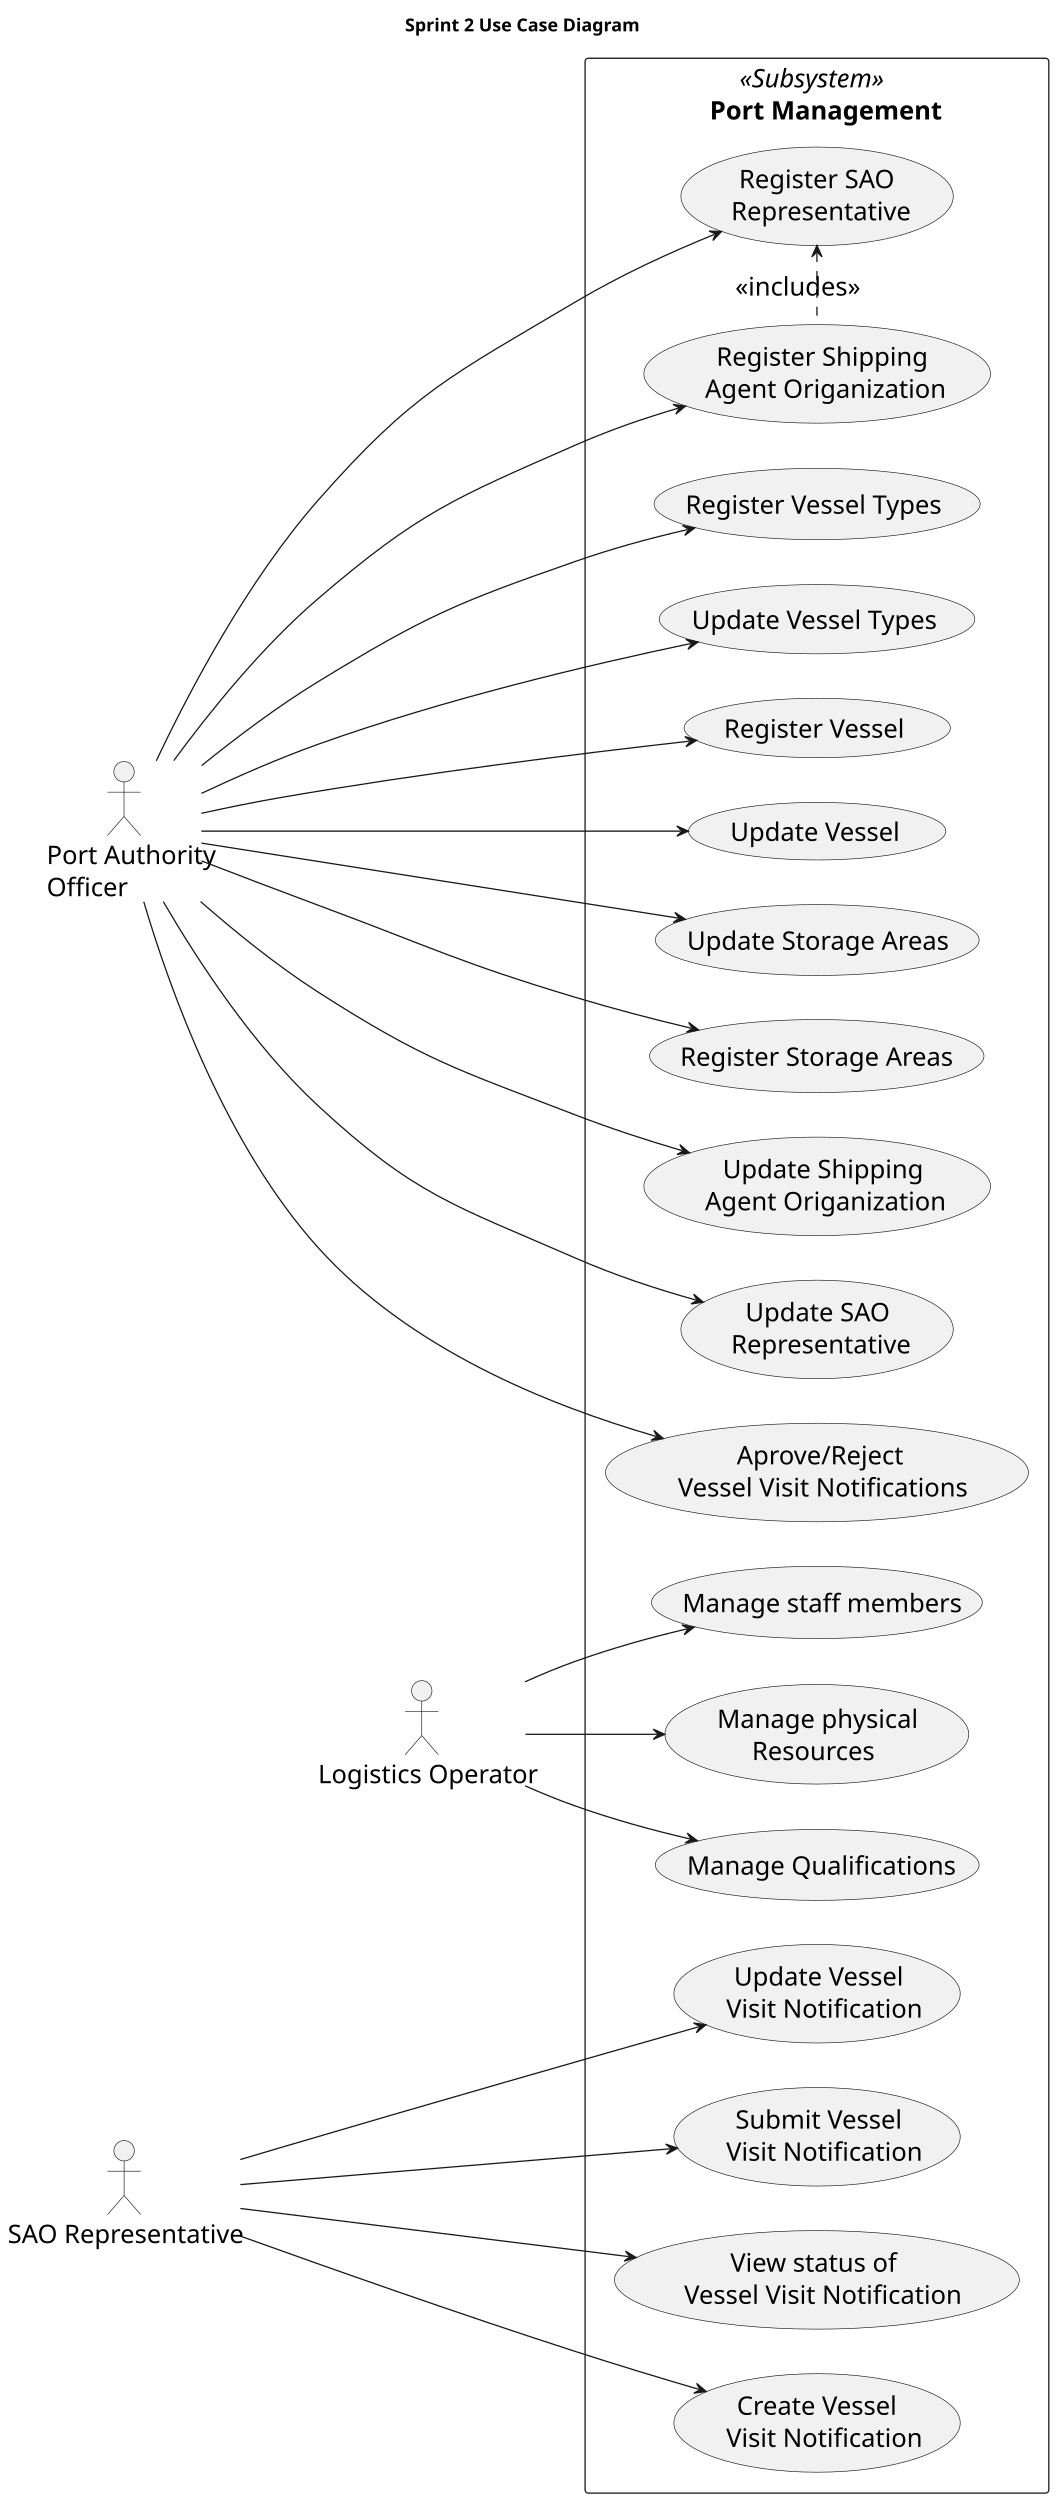
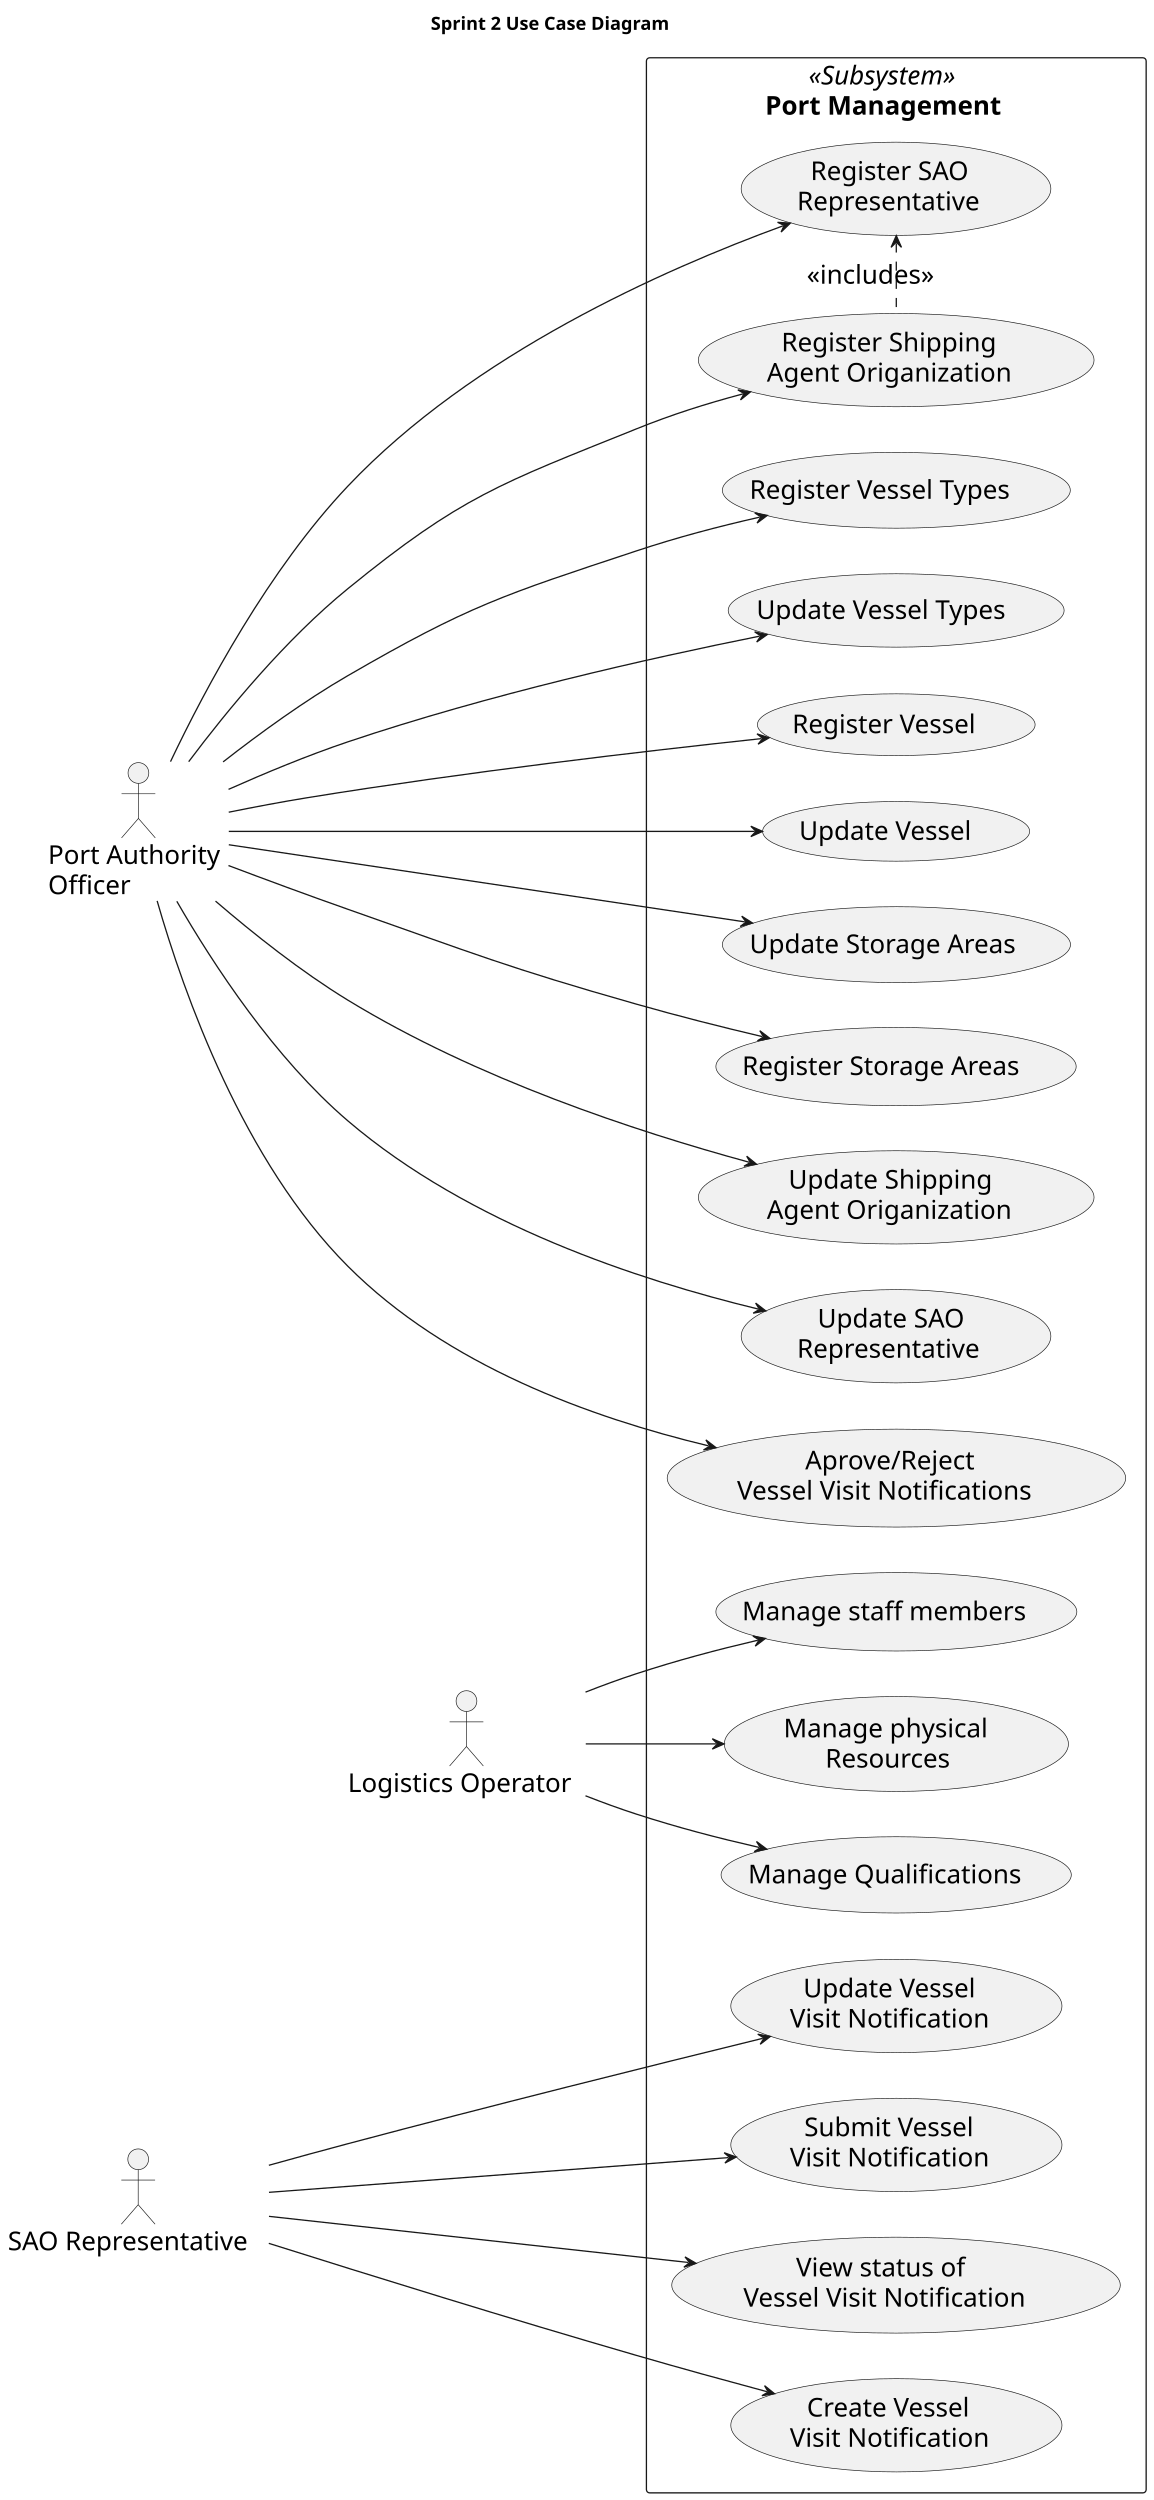
- <svg xmlns="http://www.w3.org/2000/svg" contentStyleType="text/css" data-diagram-type="DESCRIPTION" height="1957px" preserveAspectRatio="none" style="width:827px;height:1957px;background:#FFFFFF;" version="1.1" viewBox="0 0 827 1957" width="827px" zoomAndPan="magnify">
+ <svg xmlns="http://www.w3.org/2000/svg" contentStyleType="text/css" data-diagram-type="DESCRIPTION" height="1926px" preserveAspectRatio="none" style="width:889px;height:1926px;background:#FFFFFF;" version="1.1" viewBox="0 0 889 1926" width="889px" zoomAndPan="magnify">
  <defs />
  <g>
-     <text fill="#000000" font-family="sans-serif" font-size="14" font-weight="bold" lengthAdjust="spacing" textLength="178.958" x="317.021" y="24.533">Sprint 2 Use Case Diagram</text>
+     <text fill="#000000" font-family="sans-serif" font-size="14" font-weight="bold" lengthAdjust="spacing" textLength="211.278" x="331.861" y="22.995">Sprint 2 Use Case Diagram</text>
    <g class="cluster" data-entity="Port Management" data-source-line="9" data-uid="ent0005" id="cluster_Port Management">
-       <rect fill="none" height="1906" rx="2.5" ry="2.5" style="stroke:#181818;stroke-width:1;" width="363" x="458" y="45.609" />
-       <text fill="#000000" font-family="sans-serif" font-size="20" font-style="italic" lengthAdjust="spacing" textLength="121.172" x="578.914" y="68.371">«Subsystem»</text>
-       <text fill="#000000" font-family="sans-serif" font-size="20" font-weight="bold" lengthAdjust="spacing" textLength="167.803" x="555.599" y="93.527">Port Management</text>
+       <rect fill="none" height="1876" rx="2.5" ry="2.5" style="stroke:#181818;stroke-width:1;" width="385" x="498" y="44.514" />
+       <text fill="#000000" font-family="sans-serif" font-size="20" font-style="italic" lengthAdjust="spacing" textLength="135.059" x="622.971" y="65.078">«Subsystem»</text>
+       <text fill="#000000" font-family="sans-serif" font-size="20" font-weight="bold" lengthAdjust="spacing" textLength="202.002" x="589.499" y="88.359">Port Management</text>
    </g>
    <g class="entity" data-entity="UC_register_vtype" data-source-line="10" data-uid="ent0006" id="entity_UC_register_vtype">
-       <ellipse cx="639.639" cy="394.537" fill="#F1F1F1" rx="127.639" ry="27.928" style="stroke:#181818;stroke-width:0.5;" />
-       <text fill="#000000" font-family="sans-serif" font-size="20" lengthAdjust="spacing" textLength="200.078" x="536.6" y="402.168">Register Vessel Types</text>
+       <ellipse cx="690.537" cy="377.721" fill="#F1F1F1" rx="134.037" ry="29.207" style="stroke:#181818;stroke-width:0.5;" />
+       <text fill="#000000" font-family="sans-serif" font-size="20" lengthAdjust="spacing" textLength="220.117" x="577.478" y="384.253">Register Vessel Types</text>
    </g>
    <g class="entity" data-entity="UC_update_vtype" data-source-line="11" data-uid="ent0007" id="entity_UC_update_vtype">
-       <ellipse cx="639.546" cy="484.719" fill="#F1F1F1" rx="123.546" ry="27.109" style="stroke:#181818;stroke-width:0.5;" />
-       <text fill="#000000" font-family="sans-serif" font-size="20" lengthAdjust="spacing" textLength="190.098" x="541.497" y="492.349">Update Vessel Types</text>
+       <ellipse cx="690.403" cy="470.294" fill="#F1F1F1" rx="129.403" ry="28.28" style="stroke:#181818;stroke-width:0.5;" />
+       <text fill="#000000" font-family="sans-serif" font-size="20" lengthAdjust="spacing" textLength="209.307" x="582.749" y="476.826">Update Vessel Types</text>
    </g>
    <g class="entity" data-entity="UC_register_vessel" data-source-line="12" data-uid="ent0008" id="entity_UC_register_vessel">
-       <ellipse cx="639.748" cy="569.859" fill="#F1F1F1" rx="104.248" ry="23.25" style="stroke:#181818;stroke-width:0.5;" />
-       <text fill="#000000" font-family="sans-serif" font-size="20" lengthAdjust="spacing" textLength="140.059" x="566.718" y="577.49">Register Vessel</text>
+       <ellipse cx="690.478" cy="558.309" fill="#F1F1F1" rx="106.978" ry="23.796" style="stroke:#181818;stroke-width:0.5;" />
+       <text fill="#000000" font-family="sans-serif" font-size="20" lengthAdjust="spacing" textLength="154.287" x="610.334" y="564.841">Register Vessel</text>
    </g>
    <g class="entity" data-entity="UC_update_vessel" data-source-line="13" data-uid="ent0009" id="entity_UC_update_vessel">
-       <ellipse cx="639.709" cy="650.651" fill="#F1F1F1" rx="100.709" ry="22.542" style="stroke:#181818;stroke-width:0.5;" />
-       <text fill="#000000" font-family="sans-serif" font-size="20" lengthAdjust="spacing" textLength="130.078" x="571.67" y="658.282">Update Vessel</text>
+       <ellipse cx="690.371" cy="640.488" fill="#F1F1F1" rx="102.871" ry="22.974" style="stroke:#181818;stroke-width:0.5;" />
+       <text fill="#000000" font-family="sans-serif" font-size="20" lengthAdjust="spacing" textLength="143.477" x="615.633" y="647.02">Update Vessel</text>
    </g>
    <g class="entity" data-entity="UC_update_sa" data-source-line="14" data-uid="ent0010" id="entity_UC_update_sa">
-       <ellipse cx="639.74" cy="735.857" fill="#F1F1F1" rx="126.74" ry="27.748" style="stroke:#181818;stroke-width:0.5;" />
-       <text fill="#000000" font-family="sans-serif" font-size="20" lengthAdjust="spacing" textLength="197.9" x="537.79" y="743.488">Update Storage Areas</text>
+       <ellipse cx="690.609" cy="727.735" fill="#F1F1F1" rx="134.108" ry="29.222" style="stroke:#181818;stroke-width:0.5;" />
+       <text fill="#000000" font-family="sans-serif" font-size="20" lengthAdjust="spacing" textLength="220.283" x="577.467" y="734.268">Update Storage Areas</text>
    </g>
    <g class="entity" data-entity="UC_register_sa" data-source-line="15" data-uid="ent0011" id="entity_UC_register_sa">
-       <ellipse cx="639.383" cy="826.686" fill="#F1F1F1" rx="130.883" ry="28.577" style="stroke:#181818;stroke-width:0.5;" />
-       <text fill="#000000" font-family="sans-serif" font-size="20" lengthAdjust="spacing" textLength="207.881" x="532.442" y="834.317">Register Storage Areas</text>
+       <ellipse cx="690.301" cy="821.674" fill="#F1F1F1" rx="138.8" ry="30.16" style="stroke:#181818;stroke-width:0.5;" />
+       <text fill="#000000" font-family="sans-serif" font-size="20" lengthAdjust="spacing" textLength="231.094" x="571.754" y="828.206">Register Storage Areas</text>
    </g>
    <g class="entity" data-entity="UC_register_SAO" data-source-line="16" data-uid="ent0012" id="entity_UC_register_SAO">
-       <ellipse cx="639.698" cy="292.686" fill="#F1F1F1" rx="135.698" ry="38.576" style="stroke:#181818;stroke-width:0.5;" />
-       <text fill="#000000" font-family="sans-serif" font-size="20" lengthAdjust="spacing" textLength="157.871" x="560.763" y="286.291">Register Shipping</text>
-       <text fill="#000000" font-family="sans-serif" font-size="20" lengthAdjust="spacing" textLength="175.664" x="551.866" y="311.447">Agent Origanization</text>
+       <ellipse cx="690.43" cy="277.438" fill="#F1F1F1" rx="152.43" ry="35.925" style="stroke:#181818;stroke-width:0.5;" />
+       <text fill="#000000" font-family="sans-serif" font-size="20" lengthAdjust="spacing" textLength="176.846" x="602.007" y="270.721">Register Shipping</text>
+       <text fill="#000000" font-family="sans-serif" font-size="20" lengthAdjust="spacing" textLength="199.326" x="590.767" y="294.003">Agent Origanization</text>
    </g>
    <g class="entity" data-entity="UC_update_SAO" data-source-line="17" data-uid="ent0013" id="entity_UC_update_SAO">
-       <ellipse cx="639.698" cy="928.686" fill="#F1F1F1" rx="135.698" ry="38.576" style="stroke:#181818;stroke-width:0.5;" />
-       <text fill="#000000" font-family="sans-serif" font-size="20" lengthAdjust="spacing" textLength="147.891" x="565.753" y="922.291">Update Shipping</text>
-       <text fill="#000000" font-family="sans-serif" font-size="20" lengthAdjust="spacing" textLength="175.664" x="551.866" y="947.447">Agent Origanization</text>
+       <ellipse cx="690.43" cy="922.438" fill="#F1F1F1" rx="152.43" ry="35.925" style="stroke:#181818;stroke-width:0.5;" />
+       <text fill="#000000" font-family="sans-serif" font-size="20" lengthAdjust="spacing" textLength="166.035" x="607.413" y="915.721">Update Shipping</text>
+       <text fill="#000000" font-family="sans-serif" font-size="20" lengthAdjust="spacing" textLength="199.326" x="590.767" y="939.003">Agent Origanization</text>
    </g>
    <g class="entity" data-entity="UC_register_sao_rep" data-source-line="18" data-uid="ent0014" id="entity_UC_register_sao_rep">
-       <ellipse cx="639.606" cy="153.686" fill="#F1F1F1" rx="106.606" ry="38.576" style="stroke:#181818;stroke-width:0.5;" />
-       <text fill="#000000" font-family="sans-serif" font-size="20" lengthAdjust="spacing" textLength="122.266" x="578.473" y="147.291">Register SAO</text>
-       <text fill="#000000" font-family="sans-serif" font-size="20" lengthAdjust="spacing" textLength="134.522" x="572.346" y="172.447">Representative</text>
+       <ellipse cx="690.291" cy="145.438" fill="#F1F1F1" rx="119.291" ry="35.925" style="stroke:#181818;stroke-width:0.5;" />
+       <text fill="#000000" font-family="sans-serif" font-size="20" lengthAdjust="spacing" textLength="131.719" x="624.432" y="138.721">Register SAO</text>
+       <text fill="#000000" font-family="sans-serif" font-size="20" lengthAdjust="spacing" textLength="152.461" x="614.061" y="162.003">Representative</text>
    </g>
    <g class="entity" data-entity="UC_update_sao_rep" data-source-line="19" data-uid="ent0015" id="entity_UC_update_sao_rep">
-       <ellipse cx="639.606" cy="1040.686" fill="#F1F1F1" rx="106.606" ry="38.576" style="stroke:#181818;stroke-width:0.5;" />
-       <text fill="#000000" font-family="sans-serif" font-size="20" lengthAdjust="spacing" textLength="112.285" x="583.464" y="1034.291">Update SAO</text>
-       <text fill="#000000" font-family="sans-serif" font-size="20" lengthAdjust="spacing" textLength="134.522" x="572.346" y="1059.447">Representative</text>
+       <ellipse cx="690.291" cy="1029.438" fill="#F1F1F1" rx="119.291" ry="35.925" style="stroke:#181818;stroke-width:0.5;" />
+       <text fill="#000000" font-family="sans-serif" font-size="20" lengthAdjust="spacing" textLength="120.908" x="629.837" y="1022.721">Update SAO</text>
+       <text fill="#000000" font-family="sans-serif" font-size="20" lengthAdjust="spacing" textLength="152.461" x="614.061" y="1046.003">Representative</text>
    </g>
    <g class="entity" data-entity="UC_review_vvn" data-source-line="20" data-uid="ent0016" id="entity_UC_review_vvn">
-       <ellipse cx="639.537" cy="1152.686" fill="#F1F1F1" rx="165.536" ry="38.576" style="stroke:#181818;stroke-width:0.5;" />
-       <text fill="#000000" font-family="sans-serif" font-size="20" lengthAdjust="spacing" textLength="125.615" x="576.729" y="1146.291">Aprove/Reject</text>
-       <text fill="#000000" font-family="sans-serif" font-size="20" lengthAdjust="spacing" textLength="217.861" x="530.606" y="1171.447">Vessel Visit Notifications</text>
+       <ellipse cx="690.621" cy="1138.738" fill="#F1F1F1" rx="176.621" ry="37.724" style="stroke:#181818;stroke-width:0.5;" />
+       <text fill="#000000" font-family="sans-serif" font-size="20" lengthAdjust="spacing" textLength="140.615" x="620.314" y="1132.021">Aprove/Reject</text>
+       <text fill="#000000" font-family="sans-serif" font-size="20" lengthAdjust="spacing" textLength="245.635" x="567.804" y="1155.302">Vessel Visit Notifications</text>
    </g>
    <g class="entity" data-entity="UC_register_vvn" data-source-line="21" data-uid="ent0017" id="entity_UC_register_vvn">
-       <ellipse cx="639.589" cy="1896.686" fill="#F1F1F1" rx="112.089" ry="38.576" style="stroke:#181818;stroke-width:0.5;" />
-       <text fill="#000000" font-family="sans-serif" font-size="20" lengthAdjust="spacing" textLength="125.615" x="576.782" y="1890.291">Create Vessel</text>
-       <text fill="#000000" font-family="sans-serif" font-size="20" lengthAdjust="spacing" textLength="142.275" x="568.452" y="1915.447">Visit Notification</text>
+       <ellipse cx="690.571" cy="1868.438" fill="#F1F1F1" rx="127.571" ry="35.925" style="stroke:#181818;stroke-width:0.5;" />
+       <text fill="#000000" font-family="sans-serif" font-size="20" lengthAdjust="spacing" textLength="137.94" x="621.601" y="1861.722">Create Vessel</text>
+       <text fill="#000000" font-family="sans-serif" font-size="20" lengthAdjust="spacing" textLength="164.17" x="608.486" y="1885.003">Visit Notification</text>
    </g>
    <g class="entity" data-entity="UC_update_vvn" data-source-line="22" data-uid="ent0018" id="entity_UC_update_vvn">
-       <ellipse cx="639.589" cy="1560.686" fill="#F1F1F1" rx="112.089" ry="38.576" style="stroke:#181818;stroke-width:0.5;" />
-       <text fill="#000000" font-family="sans-serif" font-size="20" lengthAdjust="spacing" textLength="130.078" x="574.55" y="1554.291">Update Vessel</text>
-       <text fill="#000000" font-family="sans-serif" font-size="20" lengthAdjust="spacing" textLength="142.275" x="568.452" y="1579.447">Visit Notification</text>
+       <ellipse cx="690.571" cy="1545.438" fill="#F1F1F1" rx="127.571" ry="35.925" style="stroke:#181818;stroke-width:0.5;" />
+       <text fill="#000000" font-family="sans-serif" font-size="20" lengthAdjust="spacing" textLength="143.477" x="618.833" y="1538.722">Update Vessel</text>
+       <text fill="#000000" font-family="sans-serif" font-size="20" lengthAdjust="spacing" textLength="164.17" x="608.486" y="1562.003">Visit Notification</text>
    </g>
    <g class="entity" data-entity="UC_submit_vvn" data-source-line="23" data-uid="ent0019" id="entity_UC_submit_vvn">
-       <ellipse cx="639.589" cy="1672.686" fill="#F1F1F1" rx="112.089" ry="38.576" style="stroke:#181818;stroke-width:0.5;" />
-       <text fill="#000000" font-family="sans-serif" font-size="20" lengthAdjust="spacing" textLength="127.832" x="575.673" y="1666.291">Submit Vessel</text>
-       <text fill="#000000" font-family="sans-serif" font-size="20" lengthAdjust="spacing" textLength="142.275" x="568.452" y="1691.447">Visit Notification</text>
+       <ellipse cx="690.571" cy="1652.438" fill="#F1F1F1" rx="127.571" ry="35.925" style="stroke:#181818;stroke-width:0.5;" />
+       <text fill="#000000" font-family="sans-serif" font-size="20" lengthAdjust="spacing" textLength="141.992" x="619.575" y="1645.722">Submit Vessel</text>
+       <text fill="#000000" font-family="sans-serif" font-size="20" lengthAdjust="spacing" textLength="164.17" x="608.486" y="1669.003">Visit Notification</text>
    </g>
    <g class="entity" data-entity="UC_view_vvn_status" data-source-line="24" data-uid="ent0020" id="entity_UC_view_vvn_status">
-       <ellipse cx="639.465" cy="1784.686" fill="#F1F1F1" rx="158.465" ry="38.576" style="stroke:#181818;stroke-width:0.5;" />
-       <text fill="#000000" font-family="sans-serif" font-size="20" lengthAdjust="spacing" textLength="130.059" x="571.658" y="1778.291">View  status of</text>
-       <text fill="#000000" font-family="sans-serif" font-size="20" lengthAdjust="spacing" textLength="207.861" x="535.535" y="1803.447">Vessel Visit Notification</text>
+       <ellipse cx="690.292" cy="1760.472" fill="#F1F1F1" rx="172.792" ry="36.958" style="stroke:#181818;stroke-width:0.5;" />
+       <text fill="#000000" font-family="sans-serif" font-size="20" lengthAdjust="spacing" textLength="147.705" x="613.26" y="1753.755">View  status of</text>
+       <text fill="#000000" font-family="sans-serif" font-size="20" lengthAdjust="spacing" textLength="235.215" x="572.684" y="1777.036">Vessel Visit Notification</text>
    </g>
    <g class="entity" data-entity="UC_manage_staff" data-source-line="25" data-uid="ent0021" id="entity_UC_manage_staff">
-       <ellipse cx="639.486" cy="1254.407" fill="#F1F1F1" rx="129.486" ry="28.297" style="stroke:#181818;stroke-width:0.5;" />
-       <text fill="#000000" font-family="sans-serif" font-size="20" lengthAdjust="spacing" textLength="204.531" x="534.22" y="1262.037">Manage staff members</text>
+       <ellipse cx="690.552" cy="1241.724" fill="#F1F1F1" rx="139.052" ry="30.21" style="stroke:#181818;stroke-width:0.5;" />
+       <text fill="#000000" font-family="sans-serif" font-size="20" lengthAdjust="spacing" textLength="231.67" x="571.717" y="1248.256">Manage staff members</text>
    </g>
    <g class="entity" data-entity="UC_manage_phy_res" data-source-line="26" data-uid="ent0022" id="entity_UC_manage_phy_res">
-       <ellipse cx="639.416" cy="1357.59" fill="#F1F1F1" rx="118.916" ry="38.98" style="stroke:#181818;stroke-width:0.5;" />
-       <text fill="#000000" font-family="sans-serif" font-size="20" lengthAdjust="spacing" textLength="150.088" x="561.372" y="1352.643">Manage physical</text>
-       <text fill="#000000" font-family="sans-serif" font-size="20" lengthAdjust="spacing" textLength="95.596" x="588.618" y="1377.799">Resources</text>
+       <ellipse cx="690.567" cy="1343.569" fill="#F1F1F1" rx="132.567" ry="36.555" style="stroke:#181818;stroke-width:0.5;" />
+       <text fill="#000000" font-family="sans-serif" font-size="20" lengthAdjust="spacing" textLength="167.793" x="603.67" y="1338.46">Manage physical</text>
+       <text fill="#000000" font-family="sans-serif" font-size="20" lengthAdjust="spacing" textLength="103.477" x="635.828" y="1361.742">Resources</text>
    </g>
    <g class="entity" data-entity="UC_manage_qualif" data-source-line="27" data-uid="ent0023" id="entity_UC_manage_qualif">
-       <ellipse cx="639.736" cy="1459.857" fill="#F1F1F1" rx="126.736" ry="27.747" style="stroke:#181818;stroke-width:0.5;" />
-       <text fill="#000000" font-family="sans-serif" font-size="20" lengthAdjust="spacing" textLength="197.891" x="537.791" y="1467.487">Manage Qualifications</text>
+       <ellipse cx="690.423" cy="1444.398" fill="#F1F1F1" rx="134.923" ry="29.384" style="stroke:#181818;stroke-width:0.5;" />
+       <text fill="#000000" font-family="sans-serif" font-size="20" lengthAdjust="spacing" textLength="222.168" x="576.339" y="1450.93">Manage Qualifications</text>
    </g>
    <g class="entity" data-entity="PortAuthorityOfficer" data-source-line="5" data-uid="ent0002" id="entity_PortAuthorityOfficer">
-       <ellipse cx="97.081" cy="604.109" fill="#F1F1F1" rx="8" ry="8" style="stroke:#181818;stroke-width:0.5;" />
-       <path d="M97.081,612.109 L97.081,639.109 M84.081,620.109 L110.081,620.109 M97.081,639.109 L84.081,654.109 M97.081,639.109 L110.081,654.109" fill="none" style="stroke:#181818;stroke-width:0.5;" />
-       <text fill="#000000" font-family="sans-serif" font-size="20" lengthAdjust="spacing" textLength="121.162" x="36.5" y="676.371">Port Authority</text>
-       <text fill="#000000" font-family="sans-serif" font-size="20" lengthAdjust="spacing" textLength="58.897" x="36.5" y="701.527">Officer</text>
+       <ellipse cx="106.644" cy="595.514" fill="#F1F1F1" rx="8" ry="8" style="stroke:#181818;stroke-width:0.5;" />
+       <path d="M106.644,603.514 L106.644,630.514 M93.644,611.514 L119.644,611.514 M106.644,630.514 L93.644,645.514 M106.644,630.514 L119.644,645.514" fill="none" style="stroke:#181818;stroke-width:0.5;" />
+       <text fill="#000000" font-family="sans-serif" font-size="20" lengthAdjust="spacing" textLength="139.287" x="37" y="665.578">Port Authority</text>
+       <text fill="#000000" font-family="sans-serif" font-size="20" lengthAdjust="spacing" textLength="66.904" x="37" y="688.859">Officer</text>
    </g>
    <g class="entity" data-entity="LogisticsOperator" data-source-line="6" data-uid="ent0003" id="entity_LogisticsOperator">
-       <ellipse cx="330.147" cy="1323.609" fill="#F1F1F1" rx="8" ry="8" style="stroke:#181818;stroke-width:0.5;" />
-       <path d="M330.147,1331.609 L330.147,1358.609 M317.147,1339.609 L343.147,1339.609 M330.147,1358.609 L317.147,1373.609 M330.147,1358.609 L343.147,1373.609" fill="none" style="stroke:#181818;stroke-width:0.5;" />
-       <text fill="#000000" font-family="sans-serif" font-size="20" lengthAdjust="spacing" textLength="162.295" x="249" y="1395.871">Logistics Operator</text>
+       <ellipse cx="359.372" cy="1310.514" fill="#F1F1F1" rx="8" ry="8" style="stroke:#181818;stroke-width:0.5;" />
+       <path d="M359.372,1318.514 L359.372,1345.514 M346.372,1326.514 L372.372,1326.514 M359.372,1345.514 L346.372,1360.514 M359.372,1345.514 L372.372,1360.514" fill="none" style="stroke:#181818;stroke-width:0.5;" />
+       <text fill="#000000" font-family="sans-serif" font-size="20" lengthAdjust="spacing" textLength="182.744" x="268" y="1380.578">Logistics Operator</text>
    </g>
    <g class="entity" data-entity="SAORepresentative" data-source-line="7" data-uid="ent0004" id="entity_SAORepresentative">
-       <ellipse cx="97.157" cy="1683.609" fill="#F1F1F1" rx="8" ry="8" style="stroke:#181818;stroke-width:0.5;" />
-       <path d="M97.157,1691.609 L97.157,1718.609 M84.157,1699.609 L110.157,1699.609 M97.157,1718.609 L84.157,1733.609 M97.157,1718.609 L110.157,1733.609" fill="none" style="stroke:#181818;stroke-width:0.5;" />
-       <text fill="#000000" font-family="sans-serif" font-size="20" lengthAdjust="spacing" textLength="182.315" x="6" y="1755.871">SAO Representative</text>
+       <ellipse cx="106.469" cy="1663.514" fill="#F1F1F1" rx="8" ry="8" style="stroke:#181818;stroke-width:0.5;" />
+       <path d="M106.469,1671.514 L106.469,1698.514 M93.469,1679.514 L119.469,1679.514 M106.469,1698.514 L93.469,1713.514 M106.469,1698.514 L119.469,1713.514" fill="none" style="stroke:#181818;stroke-width:0.5;" />
+       <text fill="#000000" font-family="sans-serif" font-size="20" lengthAdjust="spacing" textLength="200.938" x="6" y="1733.578">SAO Representative</text>
    </g>
    <g class="link" data-entity-1="UC_register_sao_rep" data-entity-2="UC_register_SAO" data-source-line="30" data-uid="lnk25" id="link_UC_register_sao_rep_UC_register_SAO">
-       <path d="M639.5,198.119 C639.5,217.369 639.5,234.609 639.5,253.889" fill="none" id="UC_register_sao_rep-backto-UC_register_SAO" style="stroke:#181818;stroke-width:1;stroke-dasharray:7.0,7.0;" />
-       <polygon fill="#181818" points="639.5,192.119,635.5,201.119,639.5,197.119,643.5,201.119,639.5,192.119" style="stroke:#181818;stroke-width:1;" />
-       <text fill="#000000" font-family="sans-serif" font-size="20" lengthAdjust="spacing" textLength="95.625" x="575.5" y="231.371">«includes»</text>
+       <path d="M690.5,187.544 C690.5,206.164 690.5,222.824 690.5,241.444" fill="none" id="UC_register_sao_rep-backto-UC_register_SAO" style="stroke:#181818;stroke-width:1;stroke-dasharray:7.0,7.0;" />
+       <polygon fill="#181818" points="690.5,181.544,686.5,190.544,690.5,186.544,694.5,190.544,690.5,181.544" style="stroke:#181818;stroke-width:1;" />
+       <text fill="#000000" font-family="sans-serif" font-size="20" lengthAdjust="spacing" textLength="107.353" x="621.5" y="218.578">«includes»</text>
    </g>
    <g class="link" data-entity-1="PortAuthorityOfficer" data-entity-2="UC_register_vtype" data-source-line="32" data-uid="lnk26" id="link_PortAuthorityOfficer_UC_register_vtype">
-       <path d="M157.86,599.279 C184.73,577.559 217.44,552.879 249,533.609 C333.16,482.199 356.89,472.119 450,439.609 C480.02,429.129 507.715,421.613 538.085,414.582" fill="none" id="PortAuthorityOfficer-to-UC_register_vtype" style="stroke:#181818;stroke-width:1;" />
-       <polygon fill="#181818" points="543.93,413.229,534.26,411.362,539.059,414.357,536.064,419.156,543.93,413.229" style="stroke:#181818;stroke-width:1;" />
+       <path d="M171.87,586.964 C200.28,564.774 234.73,539.784 268,520.514 C361.02,466.624 387.95,458.304 490,424.514 C522.43,413.774 552.74,405.818 585.28,398.398" fill="none" id="PortAuthorityOfficer-to-UC_register_vtype" style="stroke:#181818;stroke-width:1;" />
+       <polygon fill="#181818" points="591.13,397.064,581.466,395.165,586.255,398.175,583.245,402.964,591.13,397.064" style="stroke:#181818;stroke-width:1;" />
    </g>
    <g class="link" data-entity-1="PortAuthorityOfficer" data-entity-2="UC_update_vtype" data-source-line="33" data-uid="lnk27" id="link_PortAuthorityOfficer_UC_update_vtype">
-       <path d="M157.71,621.049 C185.1,608.189 218.27,593.579 249,582.609 C348.49,547.099 460.768,520.533 540.648,503.753" fill="none" id="PortAuthorityOfficer-to-UC_update_vtype" style="stroke:#181818;stroke-width:1;" />
-       <polygon fill="#181818" points="546.52,502.519,536.89,500.455,541.627,503.547,538.534,508.284,546.52,502.519" style="stroke:#181818;stroke-width:1;" />
+       <path d="M176.06,608.114 C204.15,595.614 237.24,581.864 268,571.514 C376.41,535.054 498.798,507.467 585.118,490.107" fill="none" id="PortAuthorityOfficer-to-UC_update_vtype" style="stroke:#181818;stroke-width:1;" />
+       <polygon fill="#181818" points="591,488.924,581.388,486.777,586.098,489.909,582.965,494.62,591,488.924" style="stroke:#181818;stroke-width:1;" />
    </g>
    <g class="link" data-entity-1="PortAuthorityOfficer" data-entity-2="UC_register_vessel" data-source-line="34" data-uid="lnk28" id="link_PortAuthorityOfficer_UC_register_vessel">
-       <path d="M157.63,636.669 C176.83,632.449 198.26,628.029 218,624.609 C330.08,605.169 454.068,589.831 539.508,580.201" fill="none" id="PortAuthorityOfficer-to-UC_register_vessel" style="stroke:#181818;stroke-width:1;" />
-       <polygon fill="#181818" points="545.47,579.529,536.079,576.563,540.501,580.089,536.975,584.512,545.47,579.529" style="stroke:#181818;stroke-width:1;" />
+       <path d="M176.21,625.724 C195.8,621.774 217.19,617.724 237,614.514 C359.09,594.734 494.754,578.874 586.584,569.024" fill="none" id="PortAuthorityOfficer-to-UC_register_vessel" style="stroke:#181818;stroke-width:1;" />
+       <polygon fill="#181818" points="592.55,568.384,583.175,565.366,587.578,568.917,584.028,573.321,592.55,568.384" style="stroke:#181818;stroke-width:1;" />
    </g>
    <g class="link" data-entity-1="PortAuthorityOfficer" data-entity-2="UC_update_vessel" data-source-line="35" data-uid="lnk29" id="link_PortAuthorityOfficer_UC_update_vessel">
-       <path d="M157.65,650.609 C249.62,650.609 421.09,650.609 532.81,650.609" fill="none" id="PortAuthorityOfficer-to-UC_update_vessel" style="stroke:#181818;stroke-width:1;" />
-       <polygon fill="#181818" points="538.81,650.609,529.81,646.609,533.81,650.609,529.81,654.609,538.81,650.609" style="stroke:#181818;stroke-width:1;" />
+       <path d="M176.26,640.514 C278,640.514 463.32,640.514 581.45,640.514" fill="none" id="PortAuthorityOfficer-to-UC_update_vessel" style="stroke:#181818;stroke-width:1;" />
+       <polygon fill="#181818" points="587.45,640.514,578.45,636.514,582.45,640.514,578.45,644.514,587.45,640.514" style="stroke:#181818;stroke-width:1;" />
    </g>
    <g class="link" data-entity-1="PortAuthorityOfficer" data-entity-2="UC_update_sa" data-source-line="36" data-uid="lnk30" id="link_PortAuthorityOfficer_UC_update_sa">
-       <path d="M157.65,659.989 C249,674.359 418.783,701.057 530.623,718.647" fill="none" id="PortAuthorityOfficer-to-UC_update_sa" style="stroke:#181818;stroke-width:1;" />
-       <polygon fill="#181818" points="536.55,719.579,528.281,714.23,531.611,718.803,527.038,722.133,536.55,719.579" style="stroke:#181818;stroke-width:1;" />
+       <path d="M176.26,650.794 C275.82,665.674 455.226,692.497 573.816,710.217" fill="none" id="PortAuthorityOfficer-to-UC_update_sa" style="stroke:#181818;stroke-width:1;" />
+       <polygon fill="#181818" points="579.75,711.104,571.44,705.818,574.805,710.365,570.258,713.73,579.75,711.104" style="stroke:#181818;stroke-width:1;" />
    </g>
    <g class="link" data-entity-1="PortAuthorityOfficer" data-entity-2="UC_register_sa" data-source-line="37" data-uid="lnk31" id="link_PortAuthorityOfficer_UC_register_sa">
-       <path d="M157.77,673.929 C185.47,684.639 218.85,697.419 249,708.609 C337.96,741.619 359.12,753.319 450,780.609 C481.3,790.009 510.104,797.495 541.064,804.895" fill="none" id="PortAuthorityOfficer-to-UC_register_sa" style="stroke:#181818;stroke-width:1;" />
-       <polygon fill="#181818" points="546.9,806.289,539.076,800.307,542.037,805.127,537.217,808.088,546.9,806.289" style="stroke:#181818;stroke-width:1;" />
+       <path d="M176.01,666.814 C204.39,677.524 237.69,689.864 268,700.514 C366,734.924 390.09,745.124 490,773.514 C523.41,783.014 554.471,790.852 587.351,798.632" fill="none" id="PortAuthorityOfficer-to-UC_register_sa" style="stroke:#181818;stroke-width:1;" />
+       <polygon fill="#181818" points="593.19,800.014,585.353,794.049,588.324,798.862,583.511,801.834,593.19,800.014" style="stroke:#181818;stroke-width:1;" />
    </g>
    <g class="link" data-entity-1="PortAuthorityOfficer" data-entity-2="UC_register_sao_rep" data-source-line="38" data-uid="lnk32" id="link_PortAuthorityOfficer_UC_register_sao_rep">
-       <path d="M122.34,595.569 C148.51,540.239 193.86,454.369 249,391.609 C323.46,306.859 353,294.209 450,236.609 C486.28,215.069 523.605,198.017 559.305,183.447" fill="none" id="PortAuthorityOfficer-to-UC_register_sao_rep" style="stroke:#181818;stroke-width:1;" />
-       <polygon fill="#181818" points="564.86,181.179,555.016,180.877,560.231,183.069,558.039,188.284,564.86,181.179" style="stroke:#181818;stroke-width:1;" />
+       <path d="M131.35,586.764 C158.56,529.564 207.27,438.644 268,374.514 C364.35,272.774 510.485,207.916 603.205,173.986" fill="none" id="PortAuthorityOfficer-to-UC_register_sao_rep" style="stroke:#181818;stroke-width:1;" />
+       <polygon fill="#181818" points="608.84,171.924,599.014,171.26,604.144,173.642,601.763,178.773,608.84,171.924" style="stroke:#181818;stroke-width:1;" />
    </g>
    <g class="link" data-entity-1="PortAuthorityOfficer" data-entity-2="UC_register_SAO" data-source-line="39" data-uid="lnk33" id="link_PortAuthorityOfficer_UC_register_SAO">
-       <path d="M136.02,595.399 C164.28,556.929 205.34,505.999 249,468.609 C328.02,400.929 354.73,390.419 450,348.609 C477.35,336.609 502.275,327.966 530.805,319.556" fill="none" id="PortAuthorityOfficer-to-UC_register_SAO" style="stroke:#181818;stroke-width:1;" />
-       <polygon fill="#181818" points="536.56,317.859,526.796,316.567,531.764,319.273,529.058,324.241,536.56,317.859" style="stroke:#181818;stroke-width:1;" />
+       <path d="M145.36,586.804 C175.43,546.734 220.24,492.434 268,453.514 C355.44,382.264 385.37,372.644 490,330.514 C517.92,319.274 543.203,311.24 572.363,303.46" fill="none" id="PortAuthorityOfficer-to-UC_register_SAO" style="stroke:#181818;stroke-width:1;" />
+       <polygon fill="#181818" points="578.16,301.914,568.433,300.369,573.329,303.203,570.495,308.099,578.16,301.914" style="stroke:#181818;stroke-width:1;" />
    </g>
    <g class="link" data-entity-1="PortAuthorityOfficer" data-entity-2="UC_update_SAO" data-source-line="40" data-uid="lnk34" id="link_PortAuthorityOfficer_UC_update_SAO">
-       <path d="M157.03,705.759 C183.89,729.259 216.82,755.959 249,776.609 C332.32,830.069 357.6,837.069 450,872.609 C478.68,883.639 504.733,892.148 533.933,900.728" fill="none" id="PortAuthorityOfficer-to-UC_update_SAO" style="stroke:#181818;stroke-width:1;" />
-       <polygon fill="#181818" points="539.69,902.419,532.183,896.044,534.893,901.01,529.927,903.72,539.69,902.419" style="stroke:#181818;stroke-width:1;" />
+       <path d="M166.03,694.214 C195.28,719.364 232.04,748.554 268,770.514 C367.25,831.124 488.542,871.204 577.092,895.374" fill="none" id="PortAuthorityOfficer-to-UC_update_SAO" style="stroke:#181818;stroke-width:1;" />
+       <polygon fill="#181818" points="582.88,896.954,575.251,890.725,578.057,895.637,573.144,898.443,582.88,896.954" style="stroke:#181818;stroke-width:1;" />
    </g>
    <g class="link" data-entity-1="PortAuthorityOfficer" data-entity-2="UC_update_sao_rep" data-source-line="41" data-uid="lnk35" id="link_PortAuthorityOfficer_UC_update_sao_rep">
-       <path d="M127.85,705.839 C154.99,752.439 198.44,818.839 249,865.609 C325.21,936.109 354.86,943.069 450,984.609 C481.91,998.539 512.544,1008.637 544.794,1017.697" fill="none" id="PortAuthorityOfficer-to-UC_update_sao_rep" style="stroke:#181818;stroke-width:1;" />
-       <polygon fill="#181818" points="550.57,1019.319,542.987,1013.034,545.756,1017.967,540.824,1020.736,550.57,1019.319" style="stroke:#181818;stroke-width:1;" />
+       <path d="M136.21,694.354 C164.51,743.404 211.61,815.324 268,863.514 C361.42,943.344 491.999,986.149 584.109,1008.49" fill="none" id="PortAuthorityOfficer-to-UC_update_sao_rep" style="stroke:#181818;stroke-width:1;" />
+       <polygon fill="#181818" points="589.94,1009.904,582.136,1003.895,585.081,1008.725,580.251,1011.67,589.94,1009.904" style="stroke:#181818;stroke-width:1;" />
    </g>
    <g class="link" data-entity-1="PortAuthorityOfficer" data-entity-2="UC_review_vvn" data-source-line="42" data-uid="lnk36" id="link_PortAuthorityOfficer_UC_review_vvn">
-       <path d="M112.55,705.909 C133.21,775.739 176.79,896.429 249,976.609 C320.01,1055.459 427.467,1099.458 513.577,1124.428" fill="none" id="PortAuthorityOfficer-to-UC_review_vvn" style="stroke:#181818;stroke-width:1;" />
-       <polygon fill="#181818" points="519.34,1126.099,511.81,1119.751,514.538,1124.707,509.582,1127.435,519.34,1126.099" style="stroke:#181818;stroke-width:1;" />
+       <path d="M121.06,694.054 C141.78,766.224 187.61,894.934 268,975.514 C344.33,1052.024 454.726,1091.992 545.806,1113.882" fill="none" id="PortAuthorityOfficer-to-UC_review_vvn" style="stroke:#181818;stroke-width:1;" />
+       <polygon fill="#181818" points="551.64,1115.284,543.824,1109.291,546.778,1114.115,541.955,1117.07,551.64,1115.284" style="stroke:#181818;stroke-width:1;" />
    </g>
    <g class="link" data-entity-1="SAORepresentative" data-entity-2="UC_register_vvn" data-source-line="43" data-uid="lnk37" id="link_SAORepresentative_UC_register_vvn">
-       <path d="M188.03,1750.389 C258.92,1775.879 360.37,1811.659 450,1840.609 C483.46,1851.419 514.753,1860.909 547.083,1870.399" fill="none" id="SAORepresentative-to-UC_register_vvn" style="stroke:#181818;stroke-width:1;" />
-       <polygon fill="#181818" points="552.84,1872.089,545.331,1865.716,548.042,1870.681,543.078,1873.393,552.84,1872.089" style="stroke:#181818;stroke-width:1;" />
+       <path d="M207.08,1728.274 C284.11,1752.594 393.54,1786.594 490,1814.514 C524.73,1824.564 557.225,1833.518 590.895,1842.558" fill="none" id="SAORepresentative-to-UC_register_vvn" style="stroke:#181818;stroke-width:1;" />
+       <polygon fill="#181818" points="596.69,1844.114,589.035,1837.917,591.861,1842.817,586.961,1845.643,596.69,1844.114" style="stroke:#181818;stroke-width:1;" />
    </g>
    <g class="link" data-entity-1="SAORepresentative" data-entity-2="UC_update_vvn" data-source-line="44" data-uid="lnk38" id="link_SAORepresentative_UC_update_vvn">
-       <path d="M188.07,1690.489 C198.16,1687.479 208.3,1684.469 218,1681.609 C333.66,1647.469 461.809,1610.781 546.859,1586.591" fill="none" id="SAORepresentative-to-UC_update_vvn" style="stroke:#181818;stroke-width:1;" />
-       <polygon fill="#181818" points="552.63,1584.949,542.879,1583.564,547.821,1586.317,545.068,1591.259,552.63,1584.949" style="stroke:#181818;stroke-width:1;" />
+       <path d="M207.13,1668.134 C227.25,1662.524 248.28,1656.754 268,1651.514 C379.39,1621.894 502.093,1591.314 587.643,1570.314" fill="none" id="SAORepresentative-to-UC_update_vvn" style="stroke:#181818;stroke-width:1;" />
+       <polygon fill="#181818" points="593.47,1568.884,583.776,1567.145,588.614,1570.076,585.683,1574.914,593.47,1568.884" style="stroke:#181818;stroke-width:1;" />
    </g>
    <g class="link" data-entity-1="SAORepresentative" data-entity-2="UC_submit_vvn" data-source-line="45" data-uid="lnk39" id="link_SAORepresentative_UC_submit_vvn">
-       <path d="M188.16,1710.099 C282.32,1702.259 424.031,1690.467 524.401,1682.107" fill="none" id="SAORepresentative-to-UC_submit_vvn" style="stroke:#181818;stroke-width:1;" />
-       <polygon fill="#181818" points="530.38,1681.609,521.079,1678.37,525.397,1682.024,521.743,1686.343,530.38,1681.609" style="stroke:#181818;stroke-width:1;" />
+       <path d="M207.22,1688.974 C306.86,1681.444 454.237,1670.296 561.187,1662.216" fill="none" id="SAORepresentative-to-UC_submit_vvn" style="stroke:#181818;stroke-width:1;" />
+       <polygon fill="#181818" points="567.17,1661.764,557.894,1658.453,562.184,1662.14,558.497,1666.43,567.17,1661.764" style="stroke:#181818;stroke-width:1;" />
    </g>
    <g class="link" data-entity-1="SAORepresentative" data-entity-2="UC_view_vvn_status" data-source-line="46" data-uid="lnk40" id="link_SAORepresentative_UC_view_vvn_status">
-       <path d="M188.16,1728.789 C272.64,1739.259 394.236,1754.331 492.056,1766.461" fill="none" id="SAORepresentative-to-UC_view_vvn_status" style="stroke:#181818;stroke-width:1;" />
-       <polygon fill="#181818" points="498.01,1767.199,489.571,1762.122,493.048,1766.584,488.586,1770.061,498.01,1767.199" style="stroke:#181818;stroke-width:1;" />
+       <path d="M207.22,1707.484 C297.6,1717.414 426.226,1731.557 530.276,1743.007" fill="none" id="SAORepresentative-to-UC_view_vvn_status" style="stroke:#181818;stroke-width:1;" />
+       <polygon fill="#181818" points="536.24,1743.664,527.731,1738.703,531.27,1743.117,526.856,1746.655,536.24,1743.664" style="stroke:#181818;stroke-width:1;" />
    </g>
    <g class="link" data-entity-1="LogisticsOperator" data-entity-2="UC_manage_phy_res" data-source-line="47" data-uid="lnk41" id="link_LogisticsOperator_UC_manage_phy_res">
-       <path d="M411.39,1357.609 C444.67,1357.609 477.93,1357.609 514.37,1357.609" fill="none" id="LogisticsOperator-to-UC_manage_phy_res" style="stroke:#181818;stroke-width:1;" />
-       <polygon fill="#181818" points="520.37,1357.609,511.37,1353.609,515.37,1357.609,511.37,1361.609,520.37,1357.609" style="stroke:#181818;stroke-width:1;" />
+       <path d="M451.27,1343.514 C484.18,1343.514 516.04,1343.514 551.76,1343.514" fill="none" id="LogisticsOperator-to-UC_manage_phy_res" style="stroke:#181818;stroke-width:1;" />
+       <polygon fill="#181818" points="557.76,1343.514,548.76,1339.514,552.76,1343.514,548.76,1347.514,557.76,1343.514" style="stroke:#181818;stroke-width:1;" />
    </g>
    <g class="link" data-entity-1="LogisticsOperator" data-entity-2="UC_manage_qualif" data-source-line="48" data-uid="lnk42" id="link_LogisticsOperator_UC_manage_qualif">
-       <path d="M411.06,1397.939 C423.91,1403.639 437.19,1409.079 450,1413.609 C480.65,1424.439 509.139,1432.266 540.019,1439.526" fill="none" id="LogisticsOperator-to-UC_manage_qualif" style="stroke:#181818;stroke-width:1;" />
-       <polygon fill="#181818" points="545.86,1440.899,538.014,1434.946,540.993,1439.755,536.183,1442.733,545.86,1440.899" style="stroke:#181818;stroke-width:1;" />
+       <path d="M451.06,1383.474 C464.01,1388.544 477.25,1393.384 490,1397.514 C522.33,1407.984 552.451,1415.844 584.851,1423.264" fill="none" id="LogisticsOperator-to-UC_manage_qualif" style="stroke:#181818;stroke-width:1;" />
+       <polygon fill="#181818" points="590.7,1424.604,582.82,1418.696,585.826,1423.487,581.034,1426.494,590.7,1424.604" style="stroke:#181818;stroke-width:1;" />
    </g>
    <g class="link" data-entity-1="LogisticsOperator" data-entity-2="UC_manage_staff" data-source-line="49" data-uid="lnk43" id="link_LogisticsOperator_UC_manage_staff">
-       <path d="M411.02,1316.519 C423.87,1310.729 437.16,1305.189 450,1300.609 C479.82,1289.959 507.322,1282.314 537.562,1275.144" fill="none" id="LogisticsOperator-to-UC_manage_staff" style="stroke:#181818;stroke-width:1;" />
-       <polygon fill="#181818" points="543.4,1273.759,533.72,1271.944,538.535,1274.913,535.566,1279.728,543.4,1273.759" style="stroke:#181818;stroke-width:1;" />
+       <path d="M451.08,1303.614 C464.02,1298.534 477.26,1293.674 490,1289.514 C522,1279.064 551.719,1271.166 583.849,1263.616" fill="none" id="LogisticsOperator-to-UC_manage_staff" style="stroke:#181818;stroke-width:1;" />
+       <polygon fill="#181818" points="589.69,1262.244,580.014,1260.409,584.823,1263.387,581.844,1268.196,589.69,1262.244" style="stroke:#181818;stroke-width:1;" />
    </g>
  </g>
</svg>
